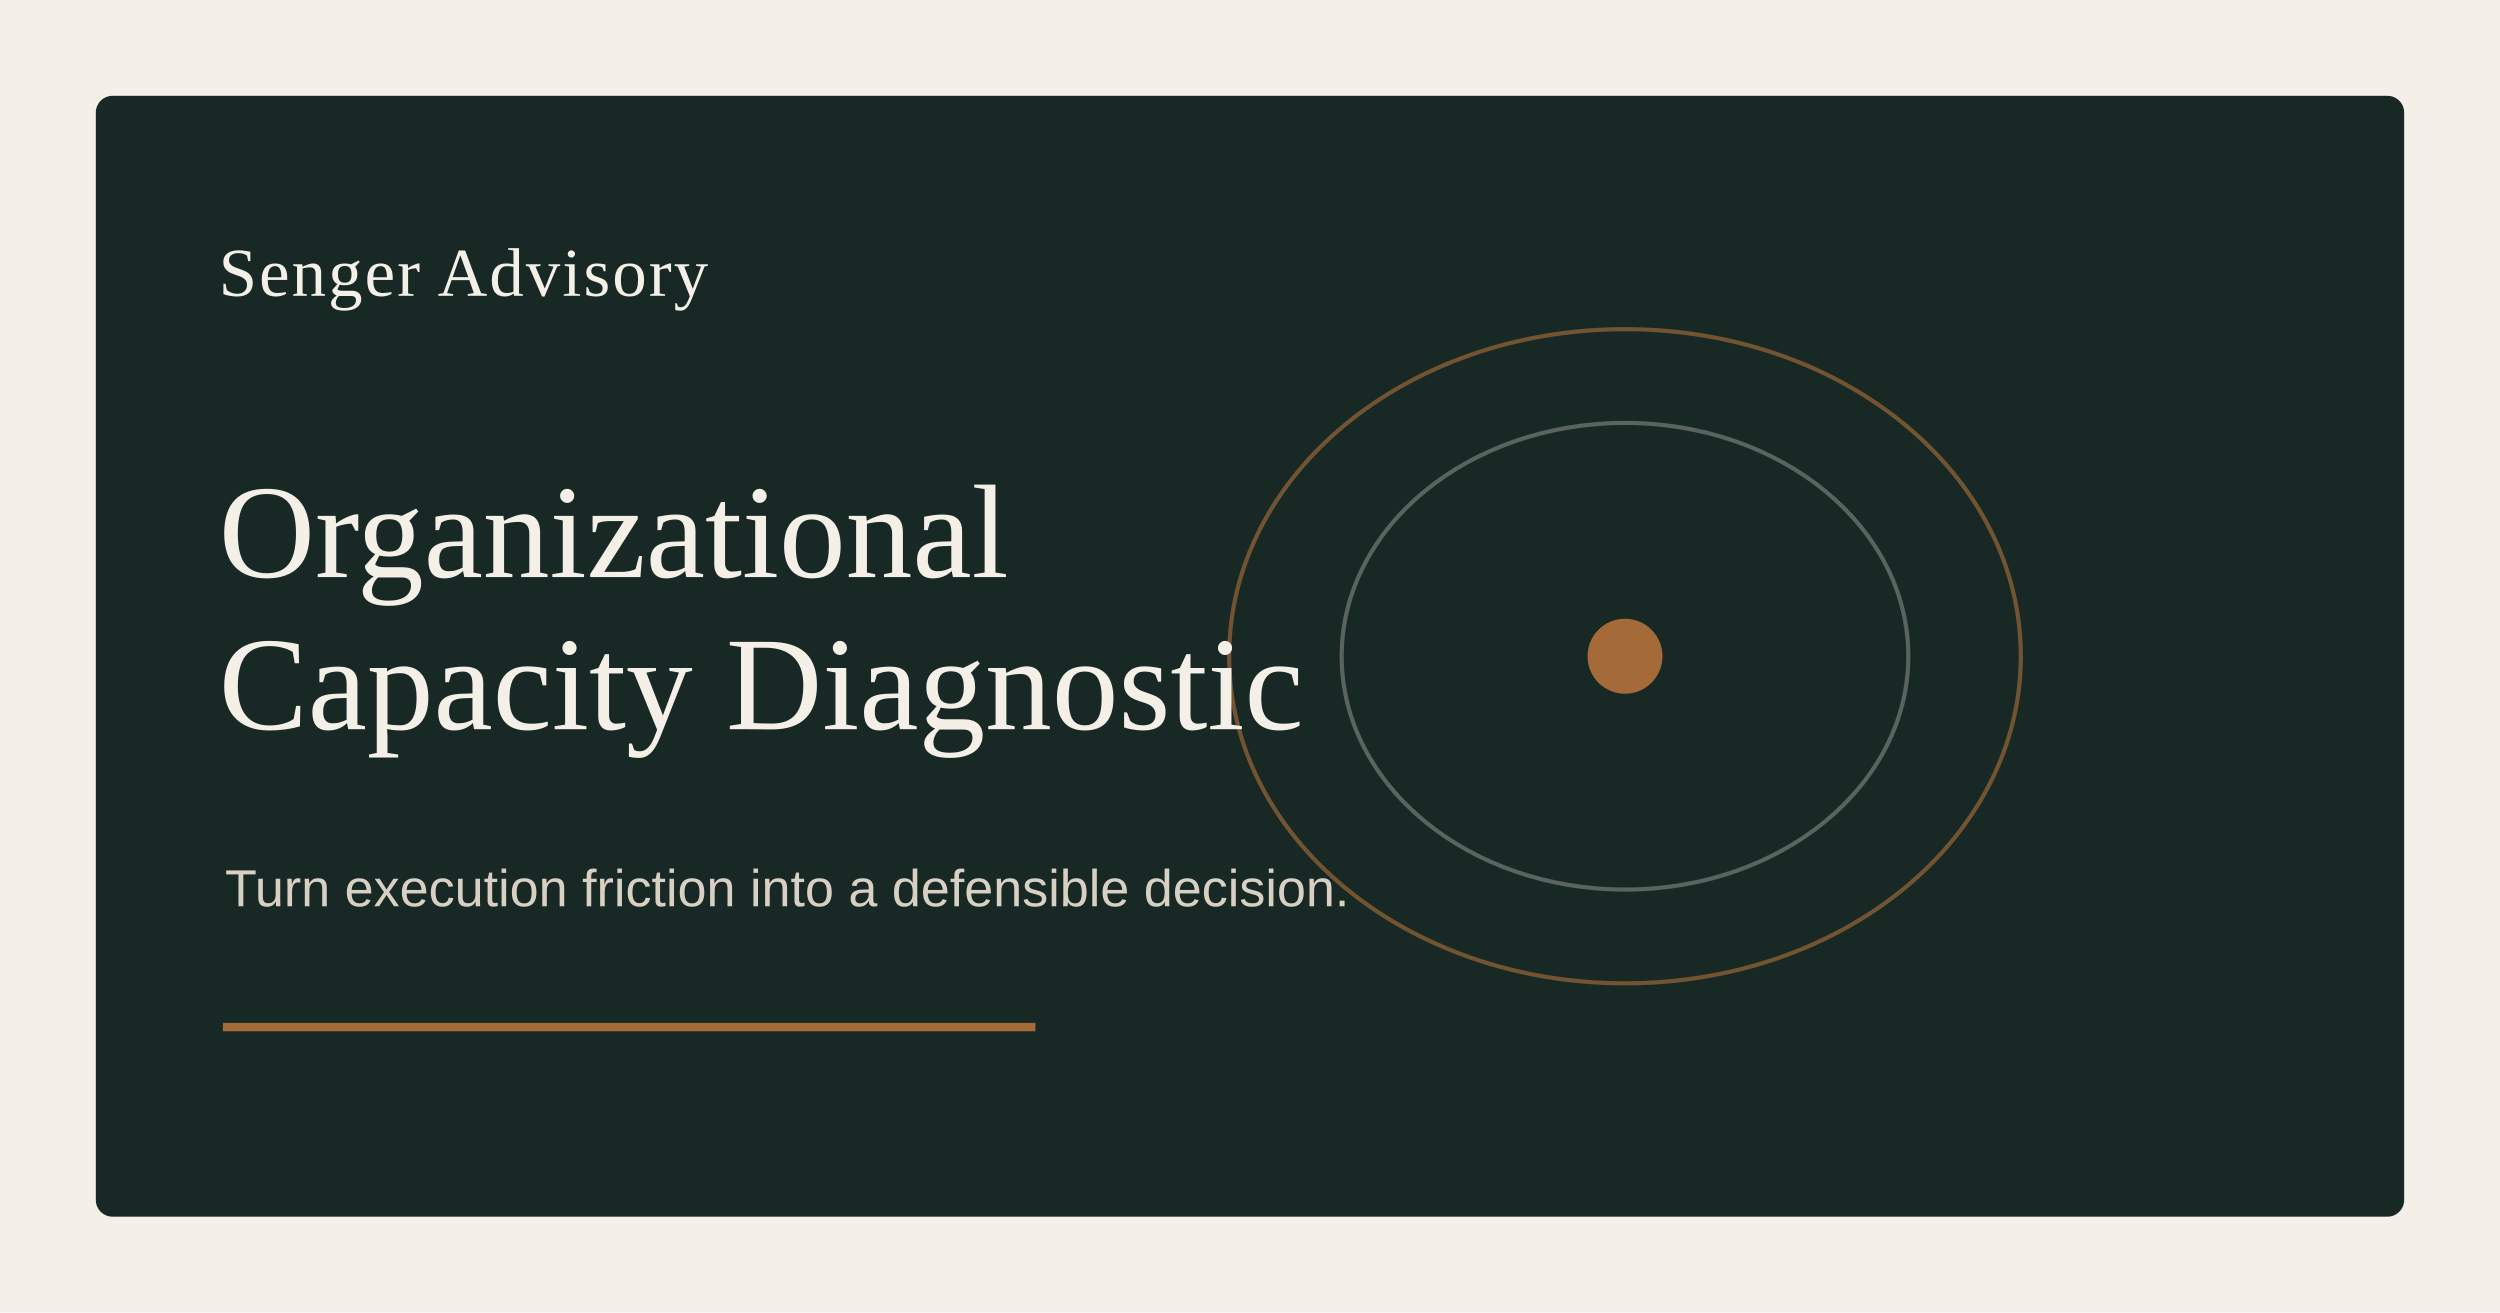
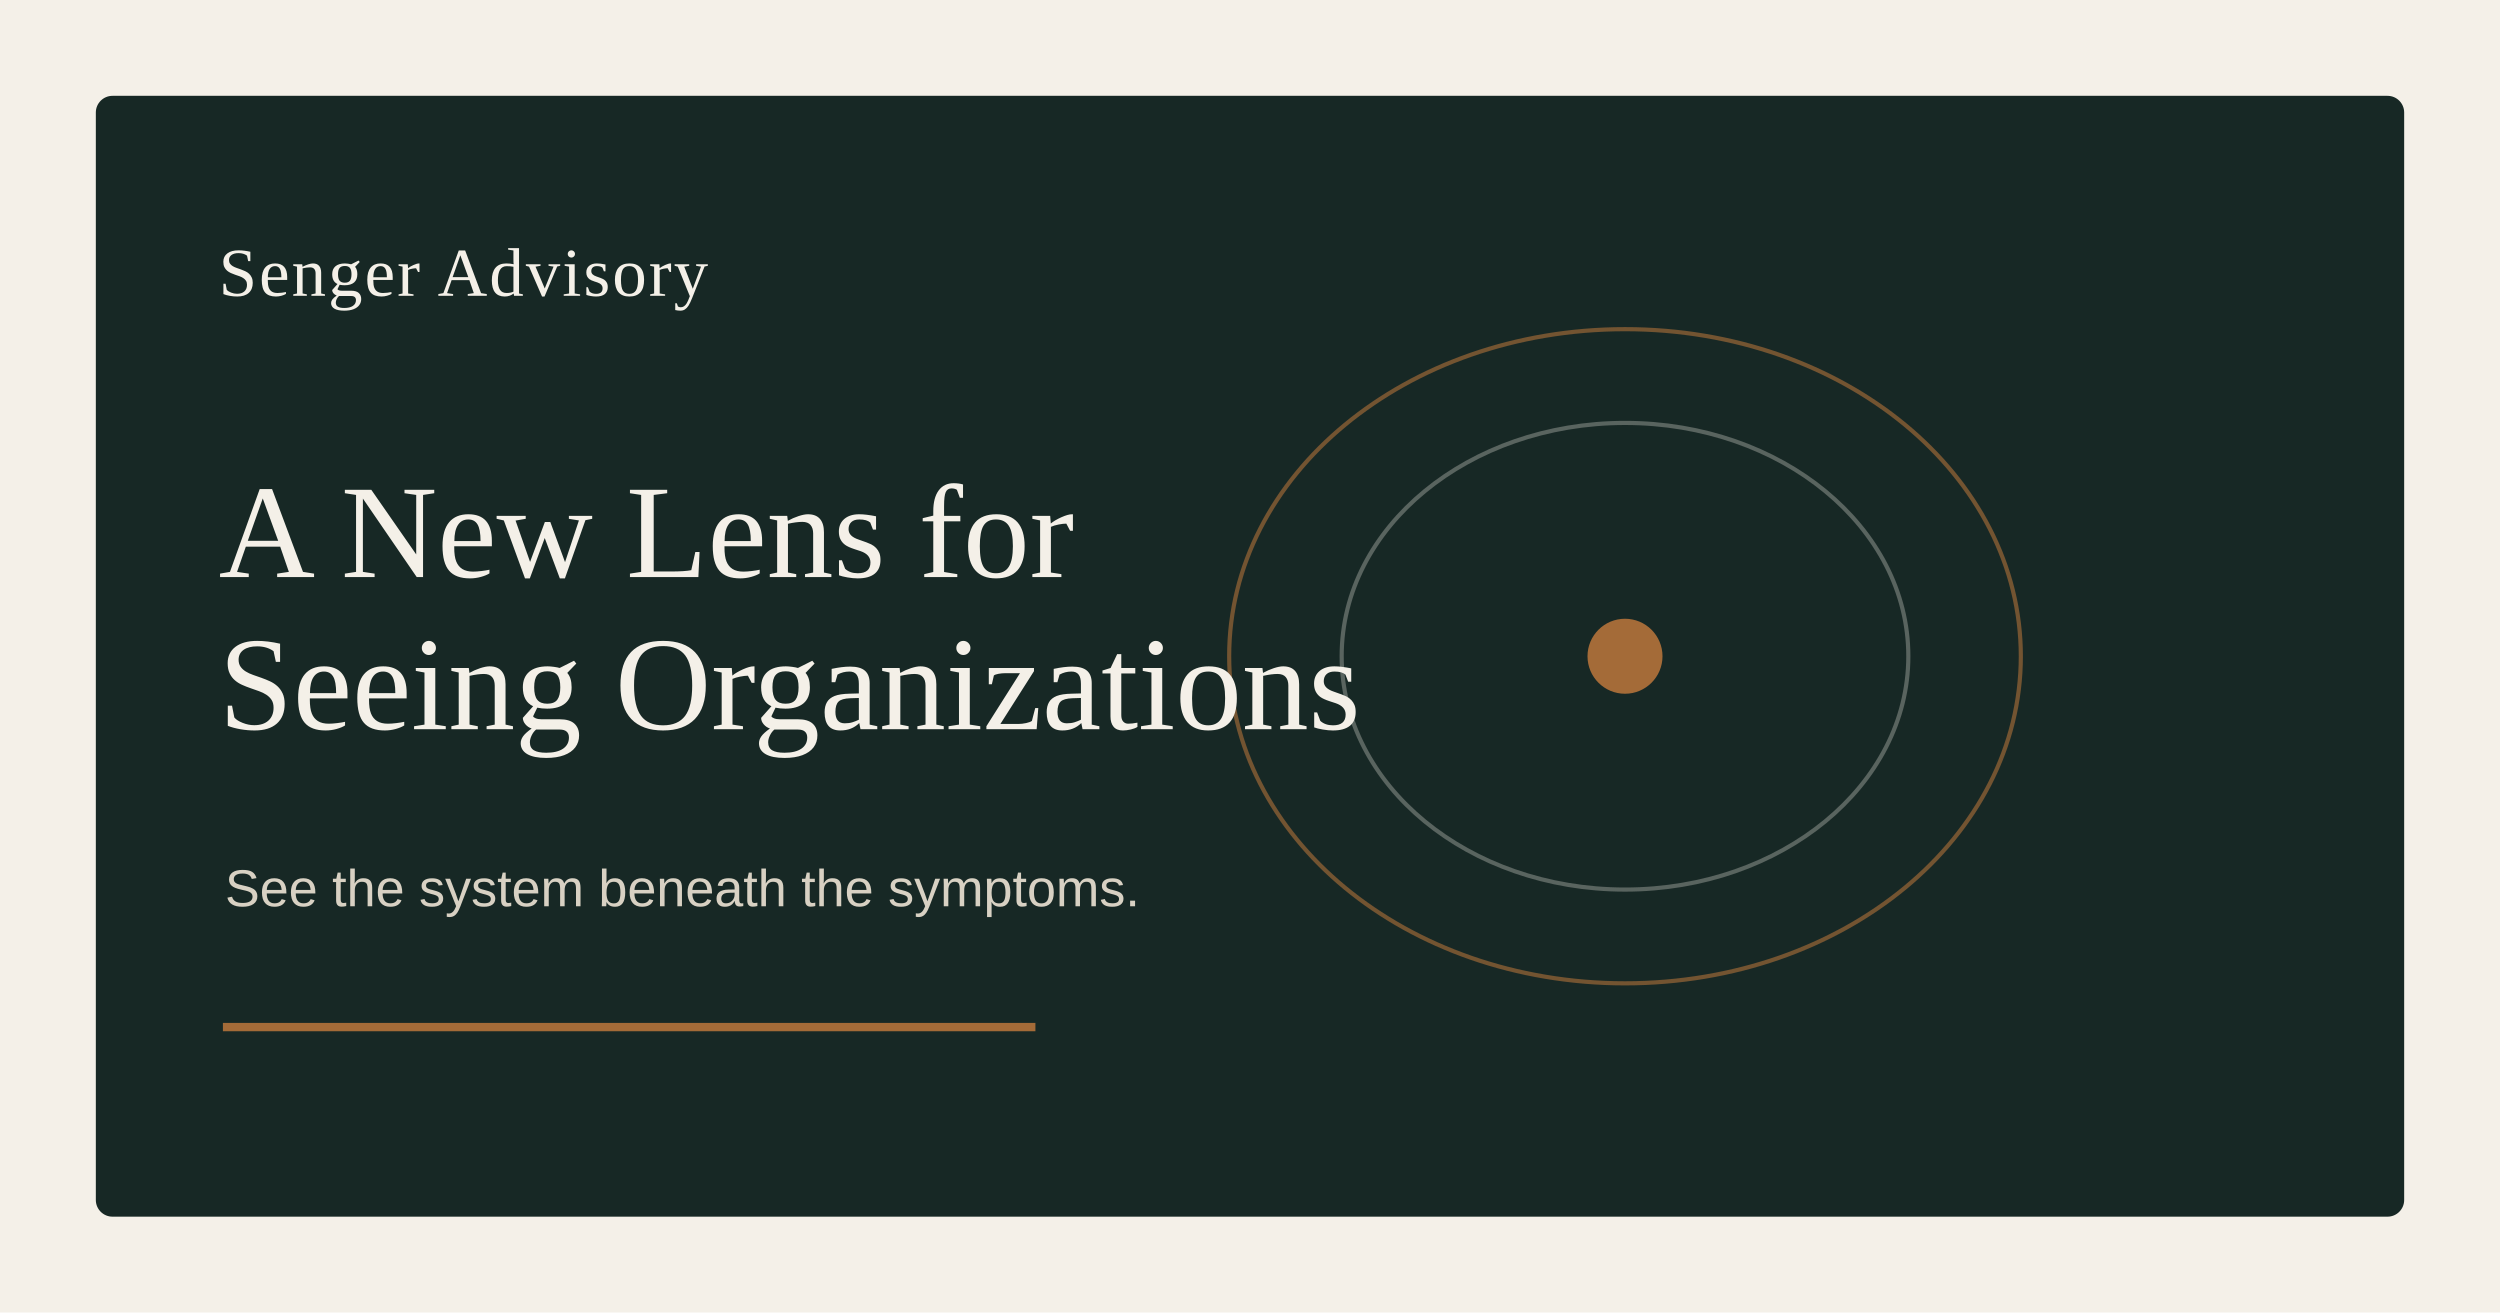
<svg xmlns="http://www.w3.org/2000/svg" width="1200" height="630" viewBox="0 0 1200 630" role="img" aria-labelledby="title description">
  <rect width="1200" height="630" fill="#f4f0e8" />
  <rect x="46" y="46" width="1108" height="538" rx="8" fill="#172825" />
  <path d="M780 158c105 0 190 70 190 157s-85 157-190 157-190-70-190-157 85-157 190-157Z" fill="none" stroke="#a46b38" stroke-width="2" opacity=".65" />
  <path d="M780 203c75 0 136 50 136 112s-61 112-136 112-136-50-136-112 61-112 136-112Z" fill="none" stroke="#f4f0e8" stroke-width="2" opacity=".3" />
  <circle cx="780" cy="315" r="18" fill="#a46b38" />
  <g font-family="Georgia, 'Times New Roman', serif" fill="#f4f0e8">
    <text x="105" y="142" font-size="33" letter-spacing="1">Senger Advisory</text>
-     <text x="105" y="277" font-size="64">Organizational</text>
-     <text x="105" y="350" font-size="64">Capacity Diagnostic</text>
+     <text x="105" y="277" font-size="64">A New Lens for</text>
+     <text x="105" y="350" font-size="64">Seeing Organizations</text>
  </g>
-   <text x="108" y="435" font-family="Arial, Helvetica, sans-serif" font-size="25" fill="#d8d1c3">Turn execution friction into a defensible decision.</text>
+   <text x="108" y="435" font-family="Arial, Helvetica, sans-serif" font-size="25" fill="#d8d1c3">See the system beneath the symptoms.</text>
  <line x1="107" y1="493" x2="497" y2="493" stroke="#a46b38" stroke-width="4" />
</svg>
